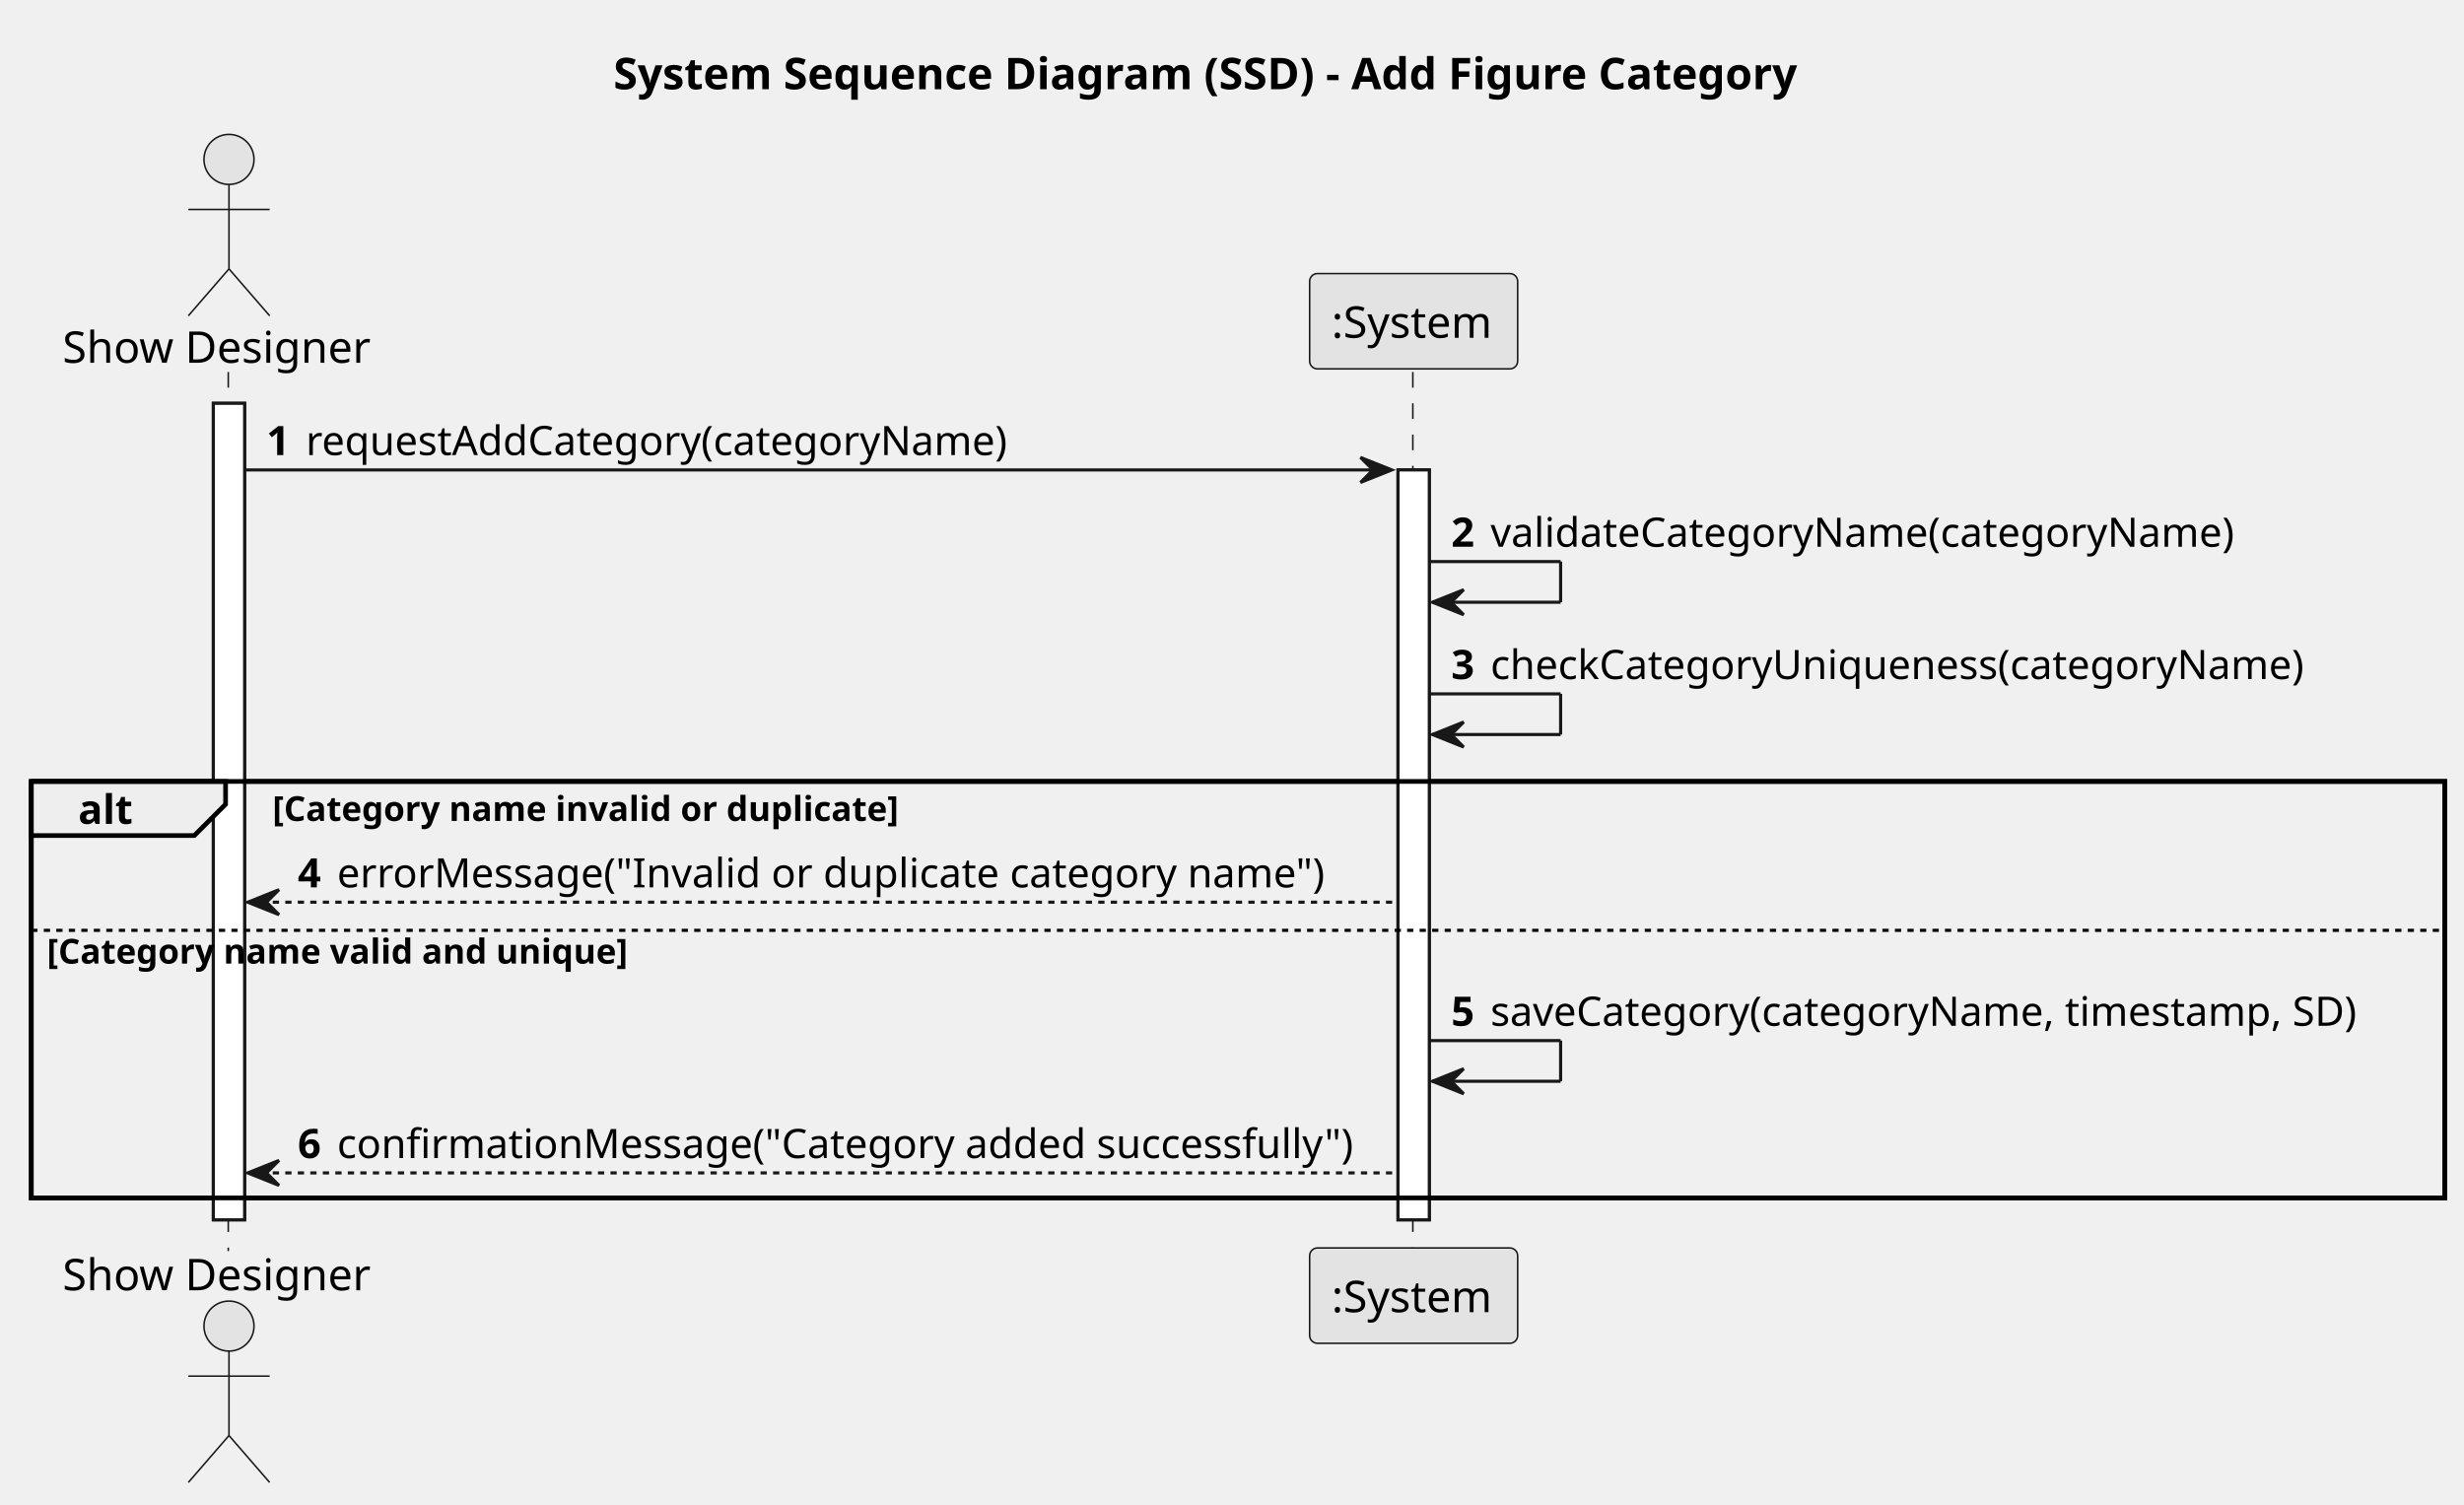
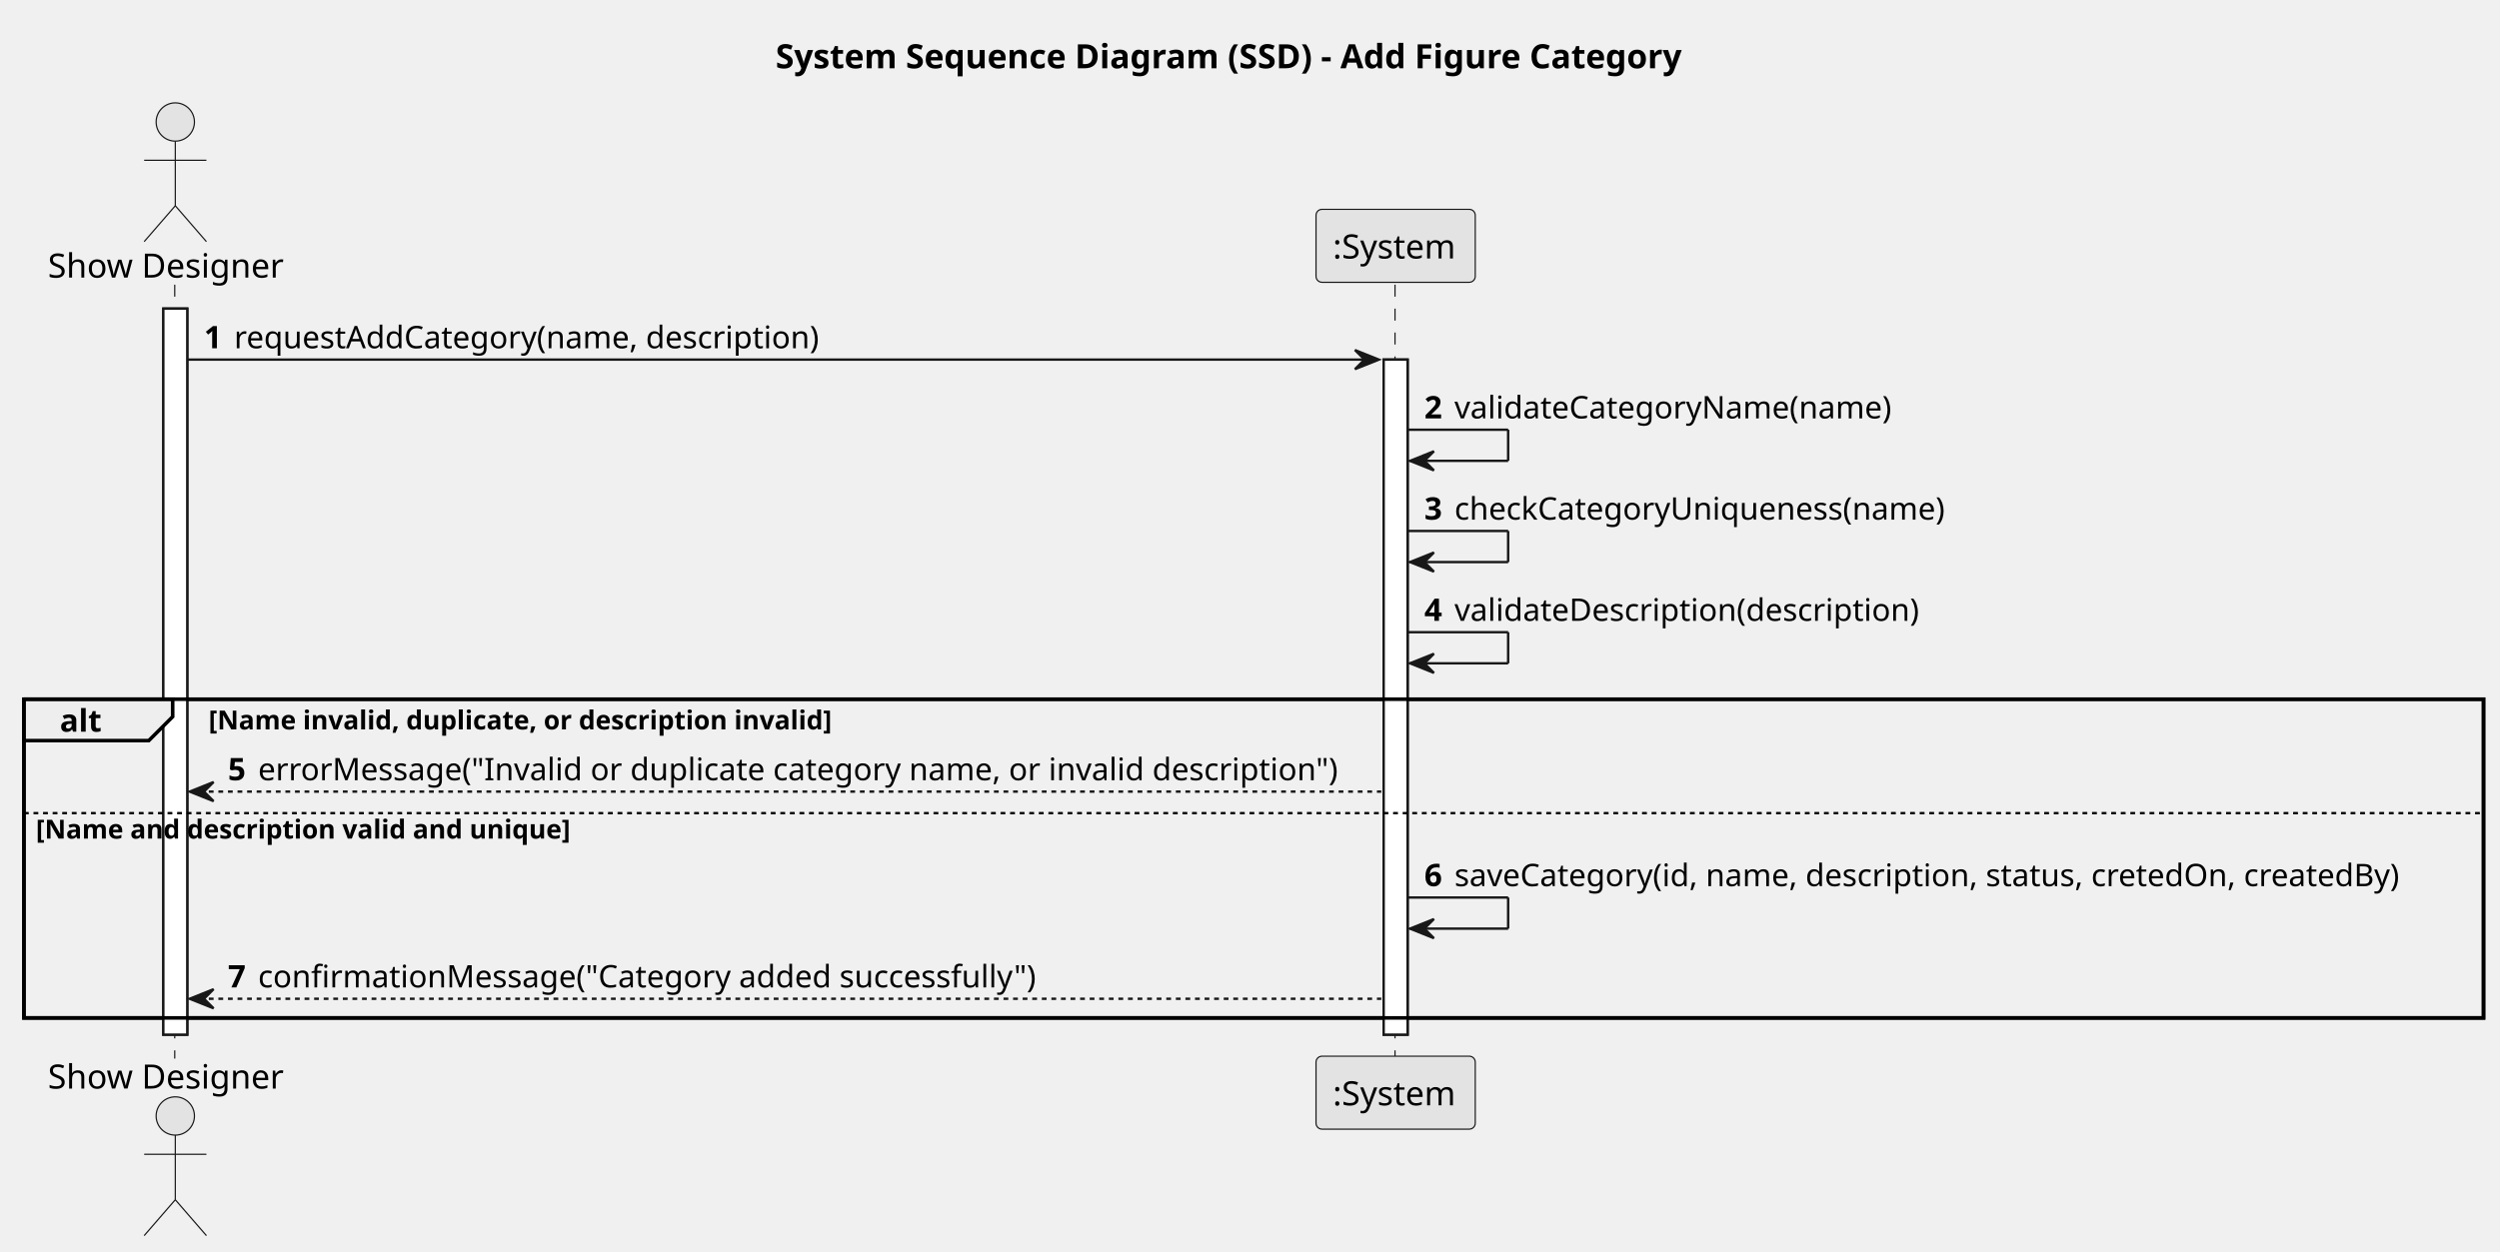
- <svg xmlns="http://www.w3.org/2000/svg" contentStyleType="text/css" height="481px" preserveAspectRatio="none" style="width:788px;height:481px;background:#FFFFFF;" version="1.1" viewBox="0 0 788 481" width="788px" zoomAndPan="magnify">
+ <svg xmlns="http://www.w3.org/2000/svg" contentStyleType="text/css" height="523px" preserveAspectRatio="none" style="width:1044px;height:523px;background:#FFFFFF;" version="1.1" viewBox="0 0 1044 523" width="1044px" zoomAndPan="magnify">
  <defs />
  <g>
-     <text fill="#000000" font-family="sans-serif" font-size="14" font-weight="bold" lengthAdjust="spacing" textLength="398.494" x="196.188" y="28.535">System Sequence Diagram (SSD) - Add Figure Category</text>
-     <rect fill="#FFFFFF" height="261.129" style="stroke:#181818;stroke-width:1.0;" width="10" x="68.231" y="128.977" />
-     <rect fill="#FFFFFF" height="239.818" style="stroke:#181818;stroke-width:1.0;" width="10" x="447.093" y="150.287" />
-     <rect fill="none" height="133.197" style="stroke:#000000;stroke-width:1.5;" width="771.87" x="10" y="249.908" />
-     <line style="stroke:#181818;stroke-width:0.5;stroke-dasharray:5.0,5.0;" x1="73" x2="73" y1="118.977" y2="400.106" />
-     <line style="stroke:#181818;stroke-width:0.5;stroke-dasharray:5.0,5.0;" x1="451.83" x2="451.83" y1="118.977" y2="400.106" />
+     <text fill="#000000" font-family="sans-serif" font-size="14" font-weight="bold" lengthAdjust="spacing" textLength="398.494" x="324.023" y="28.535">System Sequence Diagram (SSD) - Add Figure Category</text>
+     <rect fill="#FFFFFF" height="303.44" style="stroke:#181818;stroke-width:1.0;" width="10" x="68.231" y="128.977" />
+     <rect fill="#FFFFFF" height="282.129" style="stroke:#181818;stroke-width:1.0;" width="10" x="578.052" y="150.287" />
+     <rect fill="none" height="133.197" style="stroke:#000000;stroke-width:1.5;" width="1027.541" x="10" y="292.219" />
+     <line style="stroke:#181818;stroke-width:0.5;stroke-dasharray:5.0,5.0;" x1="73" x2="73" y1="118.977" y2="442.416" />
+     <line style="stroke:#181818;stroke-width:0.5;stroke-dasharray:5.0,5.0;" x1="582.788" x2="582.788" y1="118.977" y2="442.416" />
    <text fill="#000000" font-family="sans-serif" font-size="14" lengthAdjust="spacing" textLength="100.461" x="20" y="116.023">Show Designer</text>
    <ellipse cx="73.231" cy="50.988" fill="#E3E3E3" rx="8" ry="8" style="stroke:#181818;stroke-width:0.5;" />
    <path d="M73.231,58.988 L73.231,85.988 M60.23,66.988 L86.231,66.988 M73.231,85.988 L60.23,100.988 M73.231,85.988 L86.231,100.988 " fill="none" style="stroke:#181818;stroke-width:0.5;" />
-     <text fill="#000000" font-family="sans-serif" font-size="14" lengthAdjust="spacing" textLength="100.461" x="20" y="412.641">Show Designer</text>
-     <ellipse cx="73.231" cy="424.094" fill="#E3E3E3" rx="8" ry="8" style="stroke:#181818;stroke-width:0.5;" />
-     <path d="M73.231,432.094 L73.231,459.094 M60.23,440.094 L86.231,440.094 M73.231,459.094 L60.23,474.094 M73.231,459.094 L86.231,474.094 " fill="none" style="stroke:#181818;stroke-width:0.5;" />
-     <rect fill="#E3E3E3" height="30.488" rx="2.5" ry="2.5" style="stroke:#181818;stroke-width:0.5;" width="66.527" x="418.83" y="87.488" />
-     <text fill="#000000" font-family="sans-serif" font-size="14" lengthAdjust="spacing" textLength="52.527" x="425.83" y="108.023">:System</text>
-     <rect fill="#E3E3E3" height="30.488" rx="2.5" ry="2.5" style="stroke:#181818;stroke-width:0.5;" width="66.527" x="418.83" y="399.106" />
-     <text fill="#000000" font-family="sans-serif" font-size="14" lengthAdjust="spacing" textLength="52.527" x="425.83" y="419.641">:System</text>
-     <rect fill="#FFFFFF" height="261.129" style="stroke:#181818;stroke-width:1.0;" width="10" x="68.231" y="128.977" />
-     <rect fill="#FFFFFF" height="239.818" style="stroke:#181818;stroke-width:1.0;" width="10" x="447.093" y="150.287" />
-     <polygon fill="#181818" points="435.093,146.287,445.093,150.287,435.093,154.287,439.093,150.287" style="stroke:#181818;stroke-width:1.0;" />
-     <line style="stroke:#181818;stroke-width:1.0;" x1="78.231" x2="441.093" y1="150.287" y2="150.287" />
+     <text fill="#000000" font-family="sans-serif" font-size="14" lengthAdjust="spacing" textLength="100.461" x="20" y="454.951">Show Designer</text>
+     <ellipse cx="73.231" cy="466.404" fill="#E3E3E3" rx="8" ry="8" style="stroke:#181818;stroke-width:0.5;" />
+     <path d="M73.231,474.404 L73.231,501.404 M60.23,482.404 L86.231,482.404 M73.231,501.404 L60.23,516.404 M73.231,501.404 L86.231,516.404 " fill="none" style="stroke:#181818;stroke-width:0.5;" />
+     <rect fill="#E3E3E3" height="30.488" rx="2.5" ry="2.5" style="stroke:#181818;stroke-width:0.5;" width="66.527" x="549.788" y="87.488" />
+     <text fill="#000000" font-family="sans-serif" font-size="14" lengthAdjust="spacing" textLength="52.527" x="556.788" y="108.023">:System</text>
+     <rect fill="#E3E3E3" height="30.488" rx="2.5" ry="2.5" style="stroke:#181818;stroke-width:0.5;" width="66.527" x="549.788" y="441.416" />
+     <text fill="#000000" font-family="sans-serif" font-size="14" lengthAdjust="spacing" textLength="52.527" x="556.788" y="461.951">:System</text>
+     <rect fill="#FFFFFF" height="303.44" style="stroke:#181818;stroke-width:1.0;" width="10" x="68.231" y="128.977" />
+     <rect fill="#FFFFFF" height="282.129" style="stroke:#181818;stroke-width:1.0;" width="10" x="578.052" y="150.287" />
+     <polygon fill="#181818" points="566.052,146.287,576.052,150.287,566.052,154.287,570.052,150.287" style="stroke:#181818;stroke-width:1.0;" />
+     <line style="stroke:#181818;stroke-width:1.0;" x1="78.231" x2="572.052" y1="150.287" y2="150.287" />
    <text fill="#000000" font-family="sans-serif" font-size="13" font-weight="bold" lengthAdjust="spacing" textLength="8.576" x="85.231" y="145.545">1</text>
-     <text fill="#000000" font-family="sans-serif" font-size="13" lengthAdjust="spacing" textLength="228.122" x="97.806" y="145.545">requestAddCategory(categoryName)</text>
-     <line style="stroke:#181818;stroke-width:1.0;" x1="457.093" x2="499.093" y1="179.598" y2="179.598" />
-     <line style="stroke:#181818;stroke-width:1.0;" x1="499.093" x2="499.093" y1="179.598" y2="192.598" />
-     <line style="stroke:#181818;stroke-width:1.0;" x1="458.093" x2="499.093" y1="192.598" y2="192.598" />
-     <polygon fill="#181818" points="468.093,188.598,458.093,192.598,468.093,196.598,464.093,192.598" style="stroke:#181818;stroke-width:1.0;" />
-     <text fill="#000000" font-family="sans-serif" font-size="13" font-weight="bold" lengthAdjust="spacing" textLength="8.576" x="464.093" y="174.856">2</text>
-     <text fill="#000000" font-family="sans-serif" font-size="13" lengthAdjust="spacing" textLength="240.297" x="476.669" y="174.856">validateCategoryName(categoryName)</text>
-     <line style="stroke:#181818;stroke-width:1.0;" x1="457.093" x2="499.093" y1="221.908" y2="221.908" />
-     <line style="stroke:#181818;stroke-width:1.0;" x1="499.093" x2="499.093" y1="221.908" y2="234.908" />
-     <line style="stroke:#181818;stroke-width:1.0;" x1="458.093" x2="499.093" y1="234.908" y2="234.908" />
-     <polygon fill="#181818" points="468.093,230.908,458.093,234.908,468.093,238.908,464.093,234.908" style="stroke:#181818;stroke-width:1.0;" />
-     <text fill="#000000" font-family="sans-serif" font-size="13" font-weight="bold" lengthAdjust="spacing" textLength="8.576" x="464.093" y="217.166">3</text>
-     <text fill="#000000" font-family="sans-serif" font-size="13" lengthAdjust="spacing" textLength="264.361" x="476.669" y="217.166">checkCategoryUniqueness(categoryName)</text>
-     <path d="M10,249.908 L72.139,249.908 L72.139,257.219 L62.139,267.219 L10,267.219 L10,249.908 " fill="#EEEEEE" style="stroke:#000000;stroke-width:1.5;" />
-     <rect fill="none" height="133.197" style="stroke:#000000;stroke-width:1.5;" width="771.87" x="10" y="249.908" />
-     <text fill="#000000" font-family="sans-serif" font-size="13" font-weight="bold" lengthAdjust="spacing" textLength="17.139" x="25" y="263.477">alt</text>
-     <text fill="#000000" font-family="sans-serif" font-size="11" font-weight="bold" lengthAdjust="spacing" textLength="206.803" x="87.139" y="262.543">[Category name invalid or duplicate]</text>
-     <polygon fill="#181818" points="89.231,284.529,79.231,288.529,89.231,292.529,85.231,288.529" style="stroke:#181818;stroke-width:1.0;" />
-     <line style="stroke:#181818;stroke-width:1.0;stroke-dasharray:2.0,2.0;" x1="83.231" x2="446.093" y1="288.529" y2="288.529" />
-     <text fill="#000000" font-family="sans-serif" font-size="13" font-weight="bold" lengthAdjust="spacing" textLength="8.576" x="95.231" y="283.787">4</text>
-     <text fill="#000000" font-family="sans-serif" font-size="13" lengthAdjust="spacing" textLength="321.414" x="107.806" y="283.787">errorMessage("Invalid or duplicate category name")</text>
-     <line style="stroke:#000000;stroke-width:1.0;stroke-dasharray:2.0,2.0;" x1="10" x2="781.87" y1="297.529" y2="297.529" />
-     <text fill="#000000" font-family="sans-serif" font-size="11" font-weight="bold" lengthAdjust="spacing" textLength="191.759" x="15" y="308.164">[Category name valid and unique]</text>
-     <line style="stroke:#181818;stroke-width:1.0;" x1="457.093" x2="499.093" y1="332.795" y2="332.795" />
-     <line style="stroke:#181818;stroke-width:1.0;" x1="499.093" x2="499.093" y1="332.795" y2="345.795" />
-     <line style="stroke:#181818;stroke-width:1.0;" x1="458.093" x2="499.093" y1="345.795" y2="345.795" />
-     <polygon fill="#181818" points="468.093,341.795,458.093,345.795,468.093,349.795,464.093,345.795" style="stroke:#181818;stroke-width:1.0;" />
-     <text fill="#000000" font-family="sans-serif" font-size="13" font-weight="bold" lengthAdjust="spacing" textLength="8.576" x="464.093" y="328.053">5</text>
-     <text fill="#000000" font-family="sans-serif" font-size="13" lengthAdjust="spacing" textLength="283.201" x="476.669" y="328.053">saveCategory(categoryName, timestamp, SD)</text>
-     <polygon fill="#181818" points="89.231,371.106,79.231,375.106,89.231,379.106,85.231,375.106" style="stroke:#181818;stroke-width:1.0;" />
-     <line style="stroke:#181818;stroke-width:1.0;stroke-dasharray:2.0,2.0;" x1="83.231" x2="446.093" y1="375.106" y2="375.106" />
-     <text fill="#000000" font-family="sans-serif" font-size="13" font-weight="bold" lengthAdjust="spacing" textLength="8.576" x="95.231" y="370.363">6</text>
-     <text fill="#000000" font-family="sans-serif" font-size="13" lengthAdjust="spacing" textLength="332.287" x="107.806" y="370.363">confirmationMessage("Category added successfully")</text>
+     <text fill="#000000" font-family="sans-serif" font-size="13" lengthAdjust="spacing" textLength="251.31" x="97.806" y="145.545">requestAddCategory(name, description)</text>
+     <line style="stroke:#181818;stroke-width:1.0;" x1="588.052" x2="630.052" y1="179.598" y2="179.598" />
+     <line style="stroke:#181818;stroke-width:1.0;" x1="630.052" x2="630.052" y1="179.598" y2="192.598" />
+     <line style="stroke:#181818;stroke-width:1.0;" x1="589.052" x2="630.052" y1="192.598" y2="192.598" />
+     <polygon fill="#181818" points="599.052,188.598,589.052,192.598,599.052,196.598,595.052,192.598" style="stroke:#181818;stroke-width:1.0;" />
+     <text fill="#000000" font-family="sans-serif" font-size="13" font-weight="bold" lengthAdjust="spacing" textLength="8.576" x="595.052" y="174.856">2</text>
+     <text fill="#000000" font-family="sans-serif" font-size="13" lengthAdjust="spacing" textLength="184.615" x="607.627" y="174.856">validateCategoryName(name)</text>
+     <line style="stroke:#181818;stroke-width:1.0;" x1="588.052" x2="630.052" y1="221.908" y2="221.908" />
+     <line style="stroke:#181818;stroke-width:1.0;" x1="630.052" x2="630.052" y1="221.908" y2="234.908" />
+     <line style="stroke:#181818;stroke-width:1.0;" x1="589.052" x2="630.052" y1="234.908" y2="234.908" />
+     <polygon fill="#181818" points="599.052,230.908,589.052,234.908,599.052,238.908,595.052,234.908" style="stroke:#181818;stroke-width:1.0;" />
+     <text fill="#000000" font-family="sans-serif" font-size="13" font-weight="bold" lengthAdjust="spacing" textLength="8.576" x="595.052" y="217.166">3</text>
+     <text fill="#000000" font-family="sans-serif" font-size="13" lengthAdjust="spacing" textLength="208.679" x="607.627" y="217.166">checkCategoryUniqueness(name)</text>
+     <line style="stroke:#181818;stroke-width:1.0;" x1="588.052" x2="630.052" y1="264.219" y2="264.219" />
+     <line style="stroke:#181818;stroke-width:1.0;" x1="630.052" x2="630.052" y1="264.219" y2="277.219" />
+     <line style="stroke:#181818;stroke-width:1.0;" x1="589.052" x2="630.052" y1="277.219" y2="277.219" />
+     <polygon fill="#181818" points="599.052,273.219,589.052,277.219,599.052,281.219,595.052,277.219" style="stroke:#181818;stroke-width:1.0;" />
+     <text fill="#000000" font-family="sans-serif" font-size="13" font-weight="bold" lengthAdjust="spacing" textLength="8.576" x="595.052" y="259.477">4</text>
+     <text fill="#000000" font-family="sans-serif" font-size="13" lengthAdjust="spacing" textLength="200.186" x="607.627" y="259.477">validateDescription(description)</text>
+     <path d="M10,292.219 L72.139,292.219 L72.139,299.529 L62.139,309.529 L10,309.529 L10,292.219 " fill="#EEEEEE" style="stroke:#000000;stroke-width:1.5;" />
+     <rect fill="none" height="133.197" style="stroke:#000000;stroke-width:1.5;" width="1027.541" x="10" y="292.219" />
+     <text fill="#000000" font-family="sans-serif" font-size="13" font-weight="bold" lengthAdjust="spacing" textLength="17.139" x="25" y="305.787">alt</text>
+     <text fill="#000000" font-family="sans-serif" font-size="11" font-weight="bold" lengthAdjust="spacing" textLength="268.388" x="87.139" y="304.853">[Name invalid, duplicate, or description invalid]</text>
+     <polygon fill="#181818" points="89.231,326.84,79.231,330.84,89.231,334.84,85.231,330.84" style="stroke:#181818;stroke-width:1.0;" />
+     <line style="stroke:#181818;stroke-width:1.0;stroke-dasharray:2.0,2.0;" x1="83.231" x2="577.052" y1="330.84" y2="330.84" />
+     <text fill="#000000" font-family="sans-serif" font-size="13" font-weight="bold" lengthAdjust="spacing" textLength="8.576" x="95.231" y="326.098">5</text>
+     <text fill="#000000" font-family="sans-serif" font-size="13" lengthAdjust="spacing" textLength="463.246" x="107.806" y="326.098">errorMessage("Invalid or duplicate category name, or invalid description")</text>
+     <line style="stroke:#000000;stroke-width:1.0;stroke-dasharray:2.0,2.0;" x1="10" x2="1037.541" y1="339.84" y2="339.84" />
+     <text fill="#000000" font-family="sans-serif" font-size="11" font-weight="bold" lengthAdjust="spacing" textLength="230.651" x="15" y="350.475">[Name and description valid and unique]</text>
+     <line style="stroke:#181818;stroke-width:1.0;" x1="588.052" x2="630.052" y1="375.106" y2="375.106" />
+     <line style="stroke:#181818;stroke-width:1.0;" x1="630.052" x2="630.052" y1="375.106" y2="388.106" />
+     <line style="stroke:#181818;stroke-width:1.0;" x1="589.052" x2="630.052" y1="388.106" y2="388.106" />
+     <polygon fill="#181818" points="599.052,384.106,589.052,388.106,599.052,392.106,595.052,388.106" style="stroke:#181818;stroke-width:1.0;" />
+     <text fill="#000000" font-family="sans-serif" font-size="13" font-weight="bold" lengthAdjust="spacing" textLength="8.576" x="595.052" y="370.363">6</text>
+     <text fill="#000000" font-family="sans-serif" font-size="13" lengthAdjust="spacing" textLength="407.913" x="607.627" y="370.363">saveCategory(id, name, description, status, cretedOn, createdBy)</text>
+     <polygon fill="#181818" points="89.231,413.416,79.231,417.416,89.231,421.416,85.231,417.416" style="stroke:#181818;stroke-width:1.0;" />
+     <line style="stroke:#181818;stroke-width:1.0;stroke-dasharray:2.0,2.0;" x1="83.231" x2="577.052" y1="417.416" y2="417.416" />
+     <text fill="#000000" font-family="sans-serif" font-size="13" font-weight="bold" lengthAdjust="spacing" textLength="8.576" x="95.231" y="412.674">7</text>
+     <text fill="#000000" font-family="sans-serif" font-size="13" lengthAdjust="spacing" textLength="332.287" x="107.806" y="412.674">confirmationMessage("Category added successfully")</text>
  </g>
</svg>
